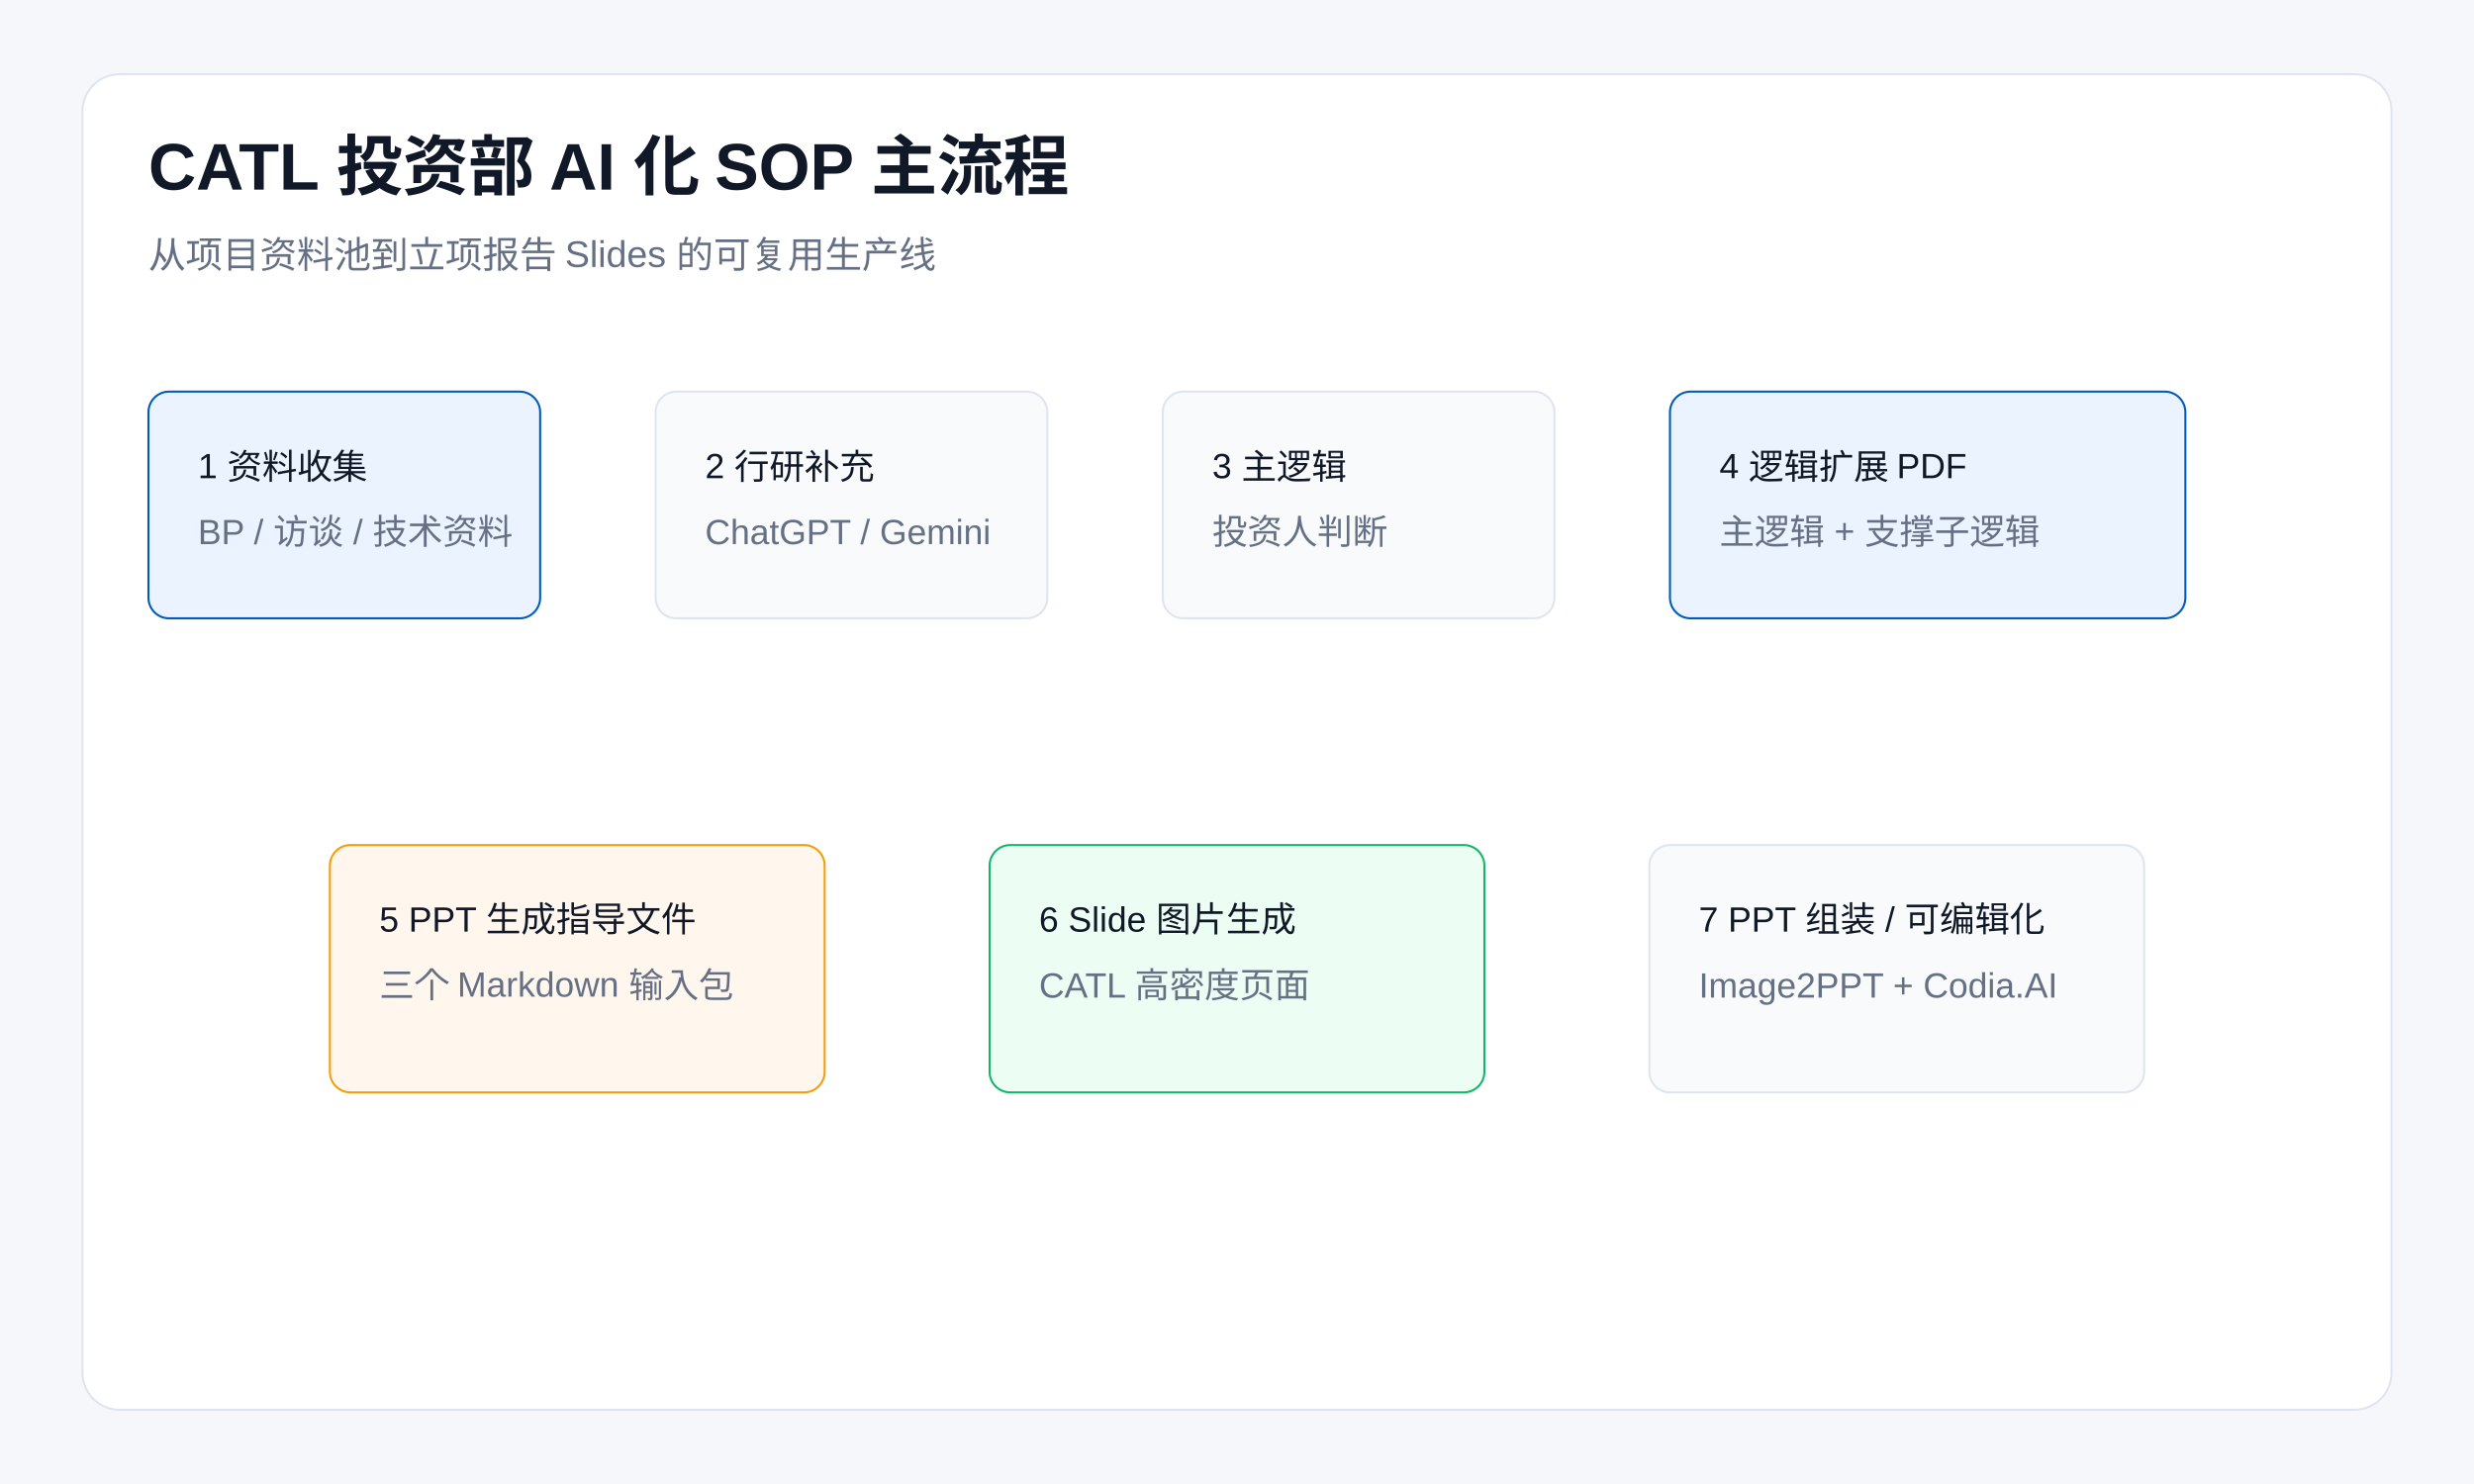
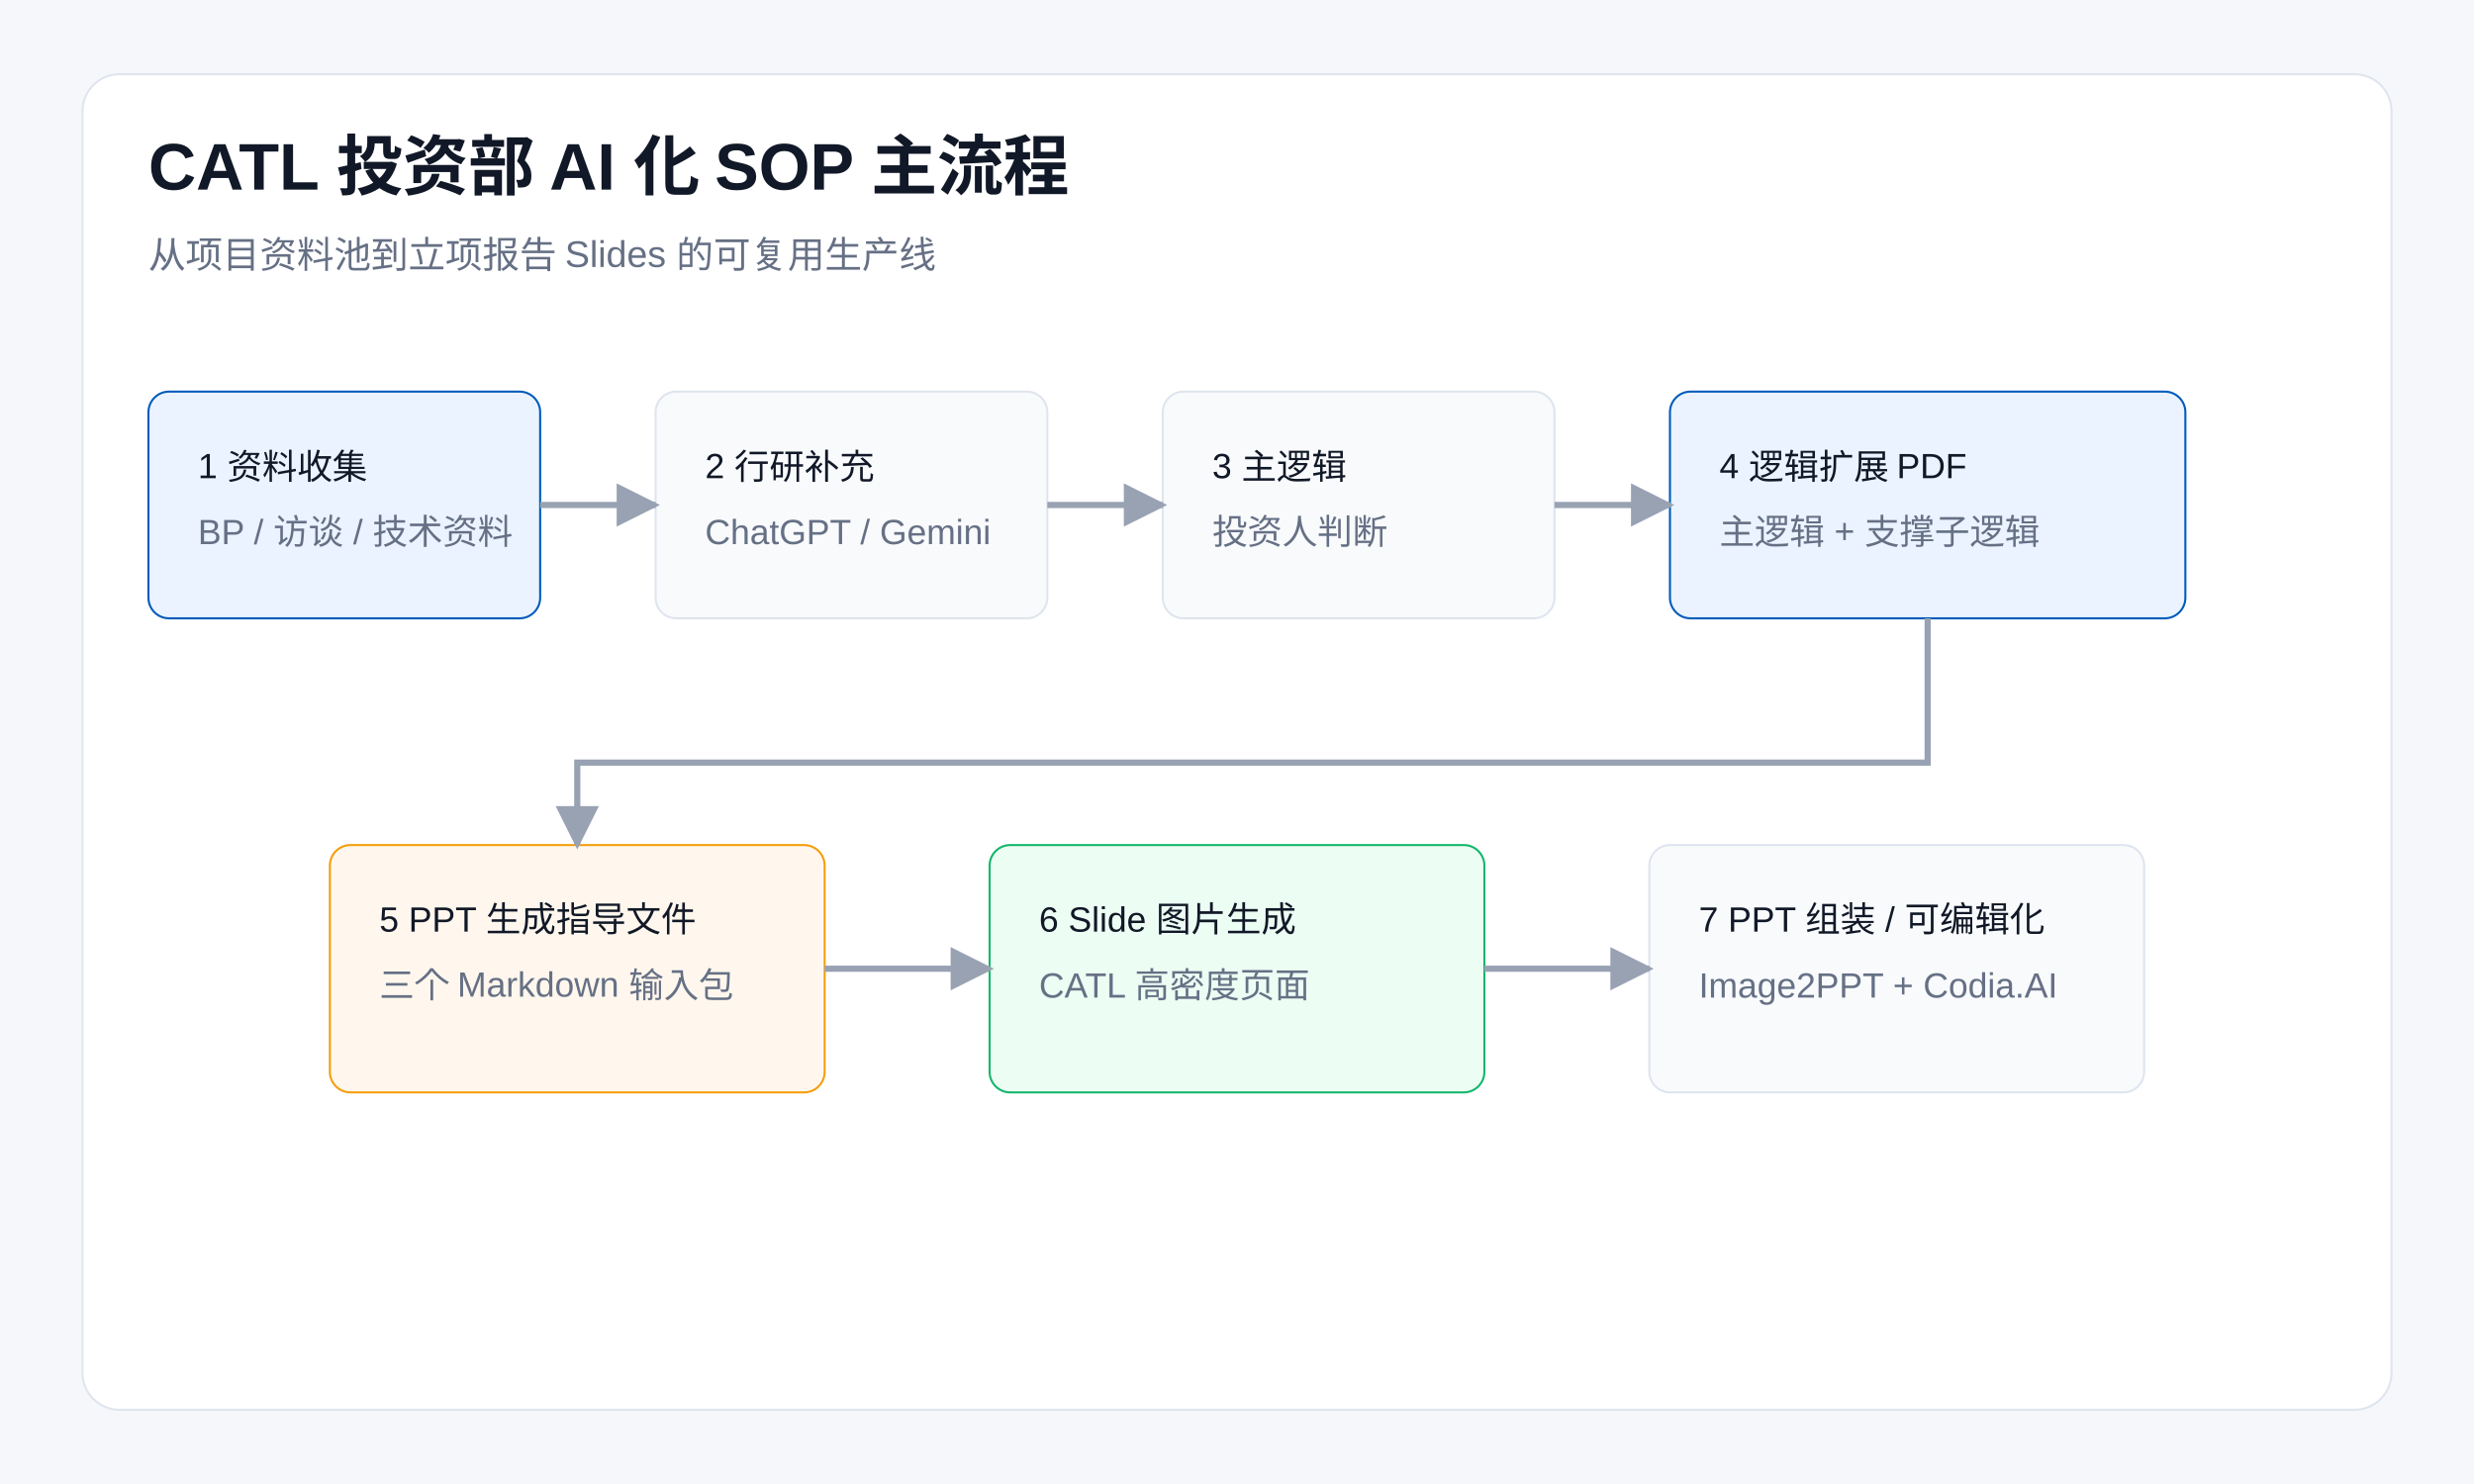
<svg xmlns="http://www.w3.org/2000/svg" width="1200" height="720" viewBox="0 0 1200 720">
  <rect width="1200" height="720" fill="#f5f7fa" />
  <rect x="40" y="36" width="1120" height="648" rx="18" fill="#fff" stroke="#dfe5ee" />
  <text x="72" y="92" font-family="Microsoft YaHei,Arial" font-size="32" font-weight="700" fill="#111827">CATL 投资部 AI 化 SOP 主流程</text>
  <text x="72" y="130" font-family="Microsoft YaHei,Arial" font-size="18" fill="#667085">从项目资料池到立项报告 Slides 的可复用生产线</text>
  <g font-family="Microsoft YaHei,Arial" font-size="17" fill="#111827">
    <rect x="72" y="190" width="190" height="110" rx="10" fill="#eaf3ff" stroke="#005bbb" />
    <text x="96" y="232">1 资料收集</text>
    <text x="96" y="264" fill="#667085">BP / 访谈 / 技术资料</text>
    <rect x="318" y="190" width="190" height="110" rx="10" fill="#f8fafc" stroke="#dfe5ee" />
    <text x="342" y="232">2 行研补充</text>
    <text x="342" y="264" fill="#667085">ChatGPT / Gemini</text>
    <rect x="564" y="190" width="190" height="110" rx="10" fill="#f8fafc" stroke="#dfe5ee" />
    <text x="588" y="232">3 主逻辑</text>
    <text x="588" y="264" fill="#667085">投资人判断</text>
    <rect x="810" y="190" width="250" height="110" rx="10" fill="#eaf3ff" stroke="#005bbb" />
    <text x="834" y="232">4 逻辑扩展 PDF</text>
    <text x="834" y="264" fill="#667085">主逻辑 + 支撑子逻辑</text>
    <rect x="160" y="410" width="240" height="120" rx="10" fill="#fff7ed" stroke="#f59e0b" />
    <text x="184" y="452">5 PPT 生成指导文件</text>
    <text x="184" y="484" fill="#667085">三个 Markdown 输入包</text>
    <rect x="480" y="410" width="240" height="120" rx="10" fill="#ecfdf3" stroke="#12b76a" />
    <text x="504" y="452">6 Slide 图片生成</text>
    <text x="504" y="484" fill="#667085">CATL 高密度页面</text>
    <rect x="800" y="410" width="240" height="120" rx="10" fill="#f8fafc" stroke="#dfe5ee" />
    <text x="824" y="452">7 PPT 组装 / 可编辑化</text>
    <text x="824" y="484" fill="#667085">Image2PPT + Codia.AI</text>
  </g>
+   <g stroke="#98a2b3" stroke-width="3" fill="none" marker-end="url(#arrow)">
+     <path d="M262 245h56" />
+     <path d="M508 245h56" />
+     <path d="M754 245h56" />
+     <path d="M935 300v70h-655v40" />
+     <path d="M400 470h80" />
+     <path d="M720 470h80" />
+   </g>
+   <defs>
+     <marker id="arrow" viewBox="0 0 10 10" refX="9" refY="5" markerWidth="7" markerHeight="7" orient="auto-start-reverse">
+       <path d="M0 0l10 5-10 5z" fill="#98a2b3" />
+     </marker>
+   </defs>
</svg>
